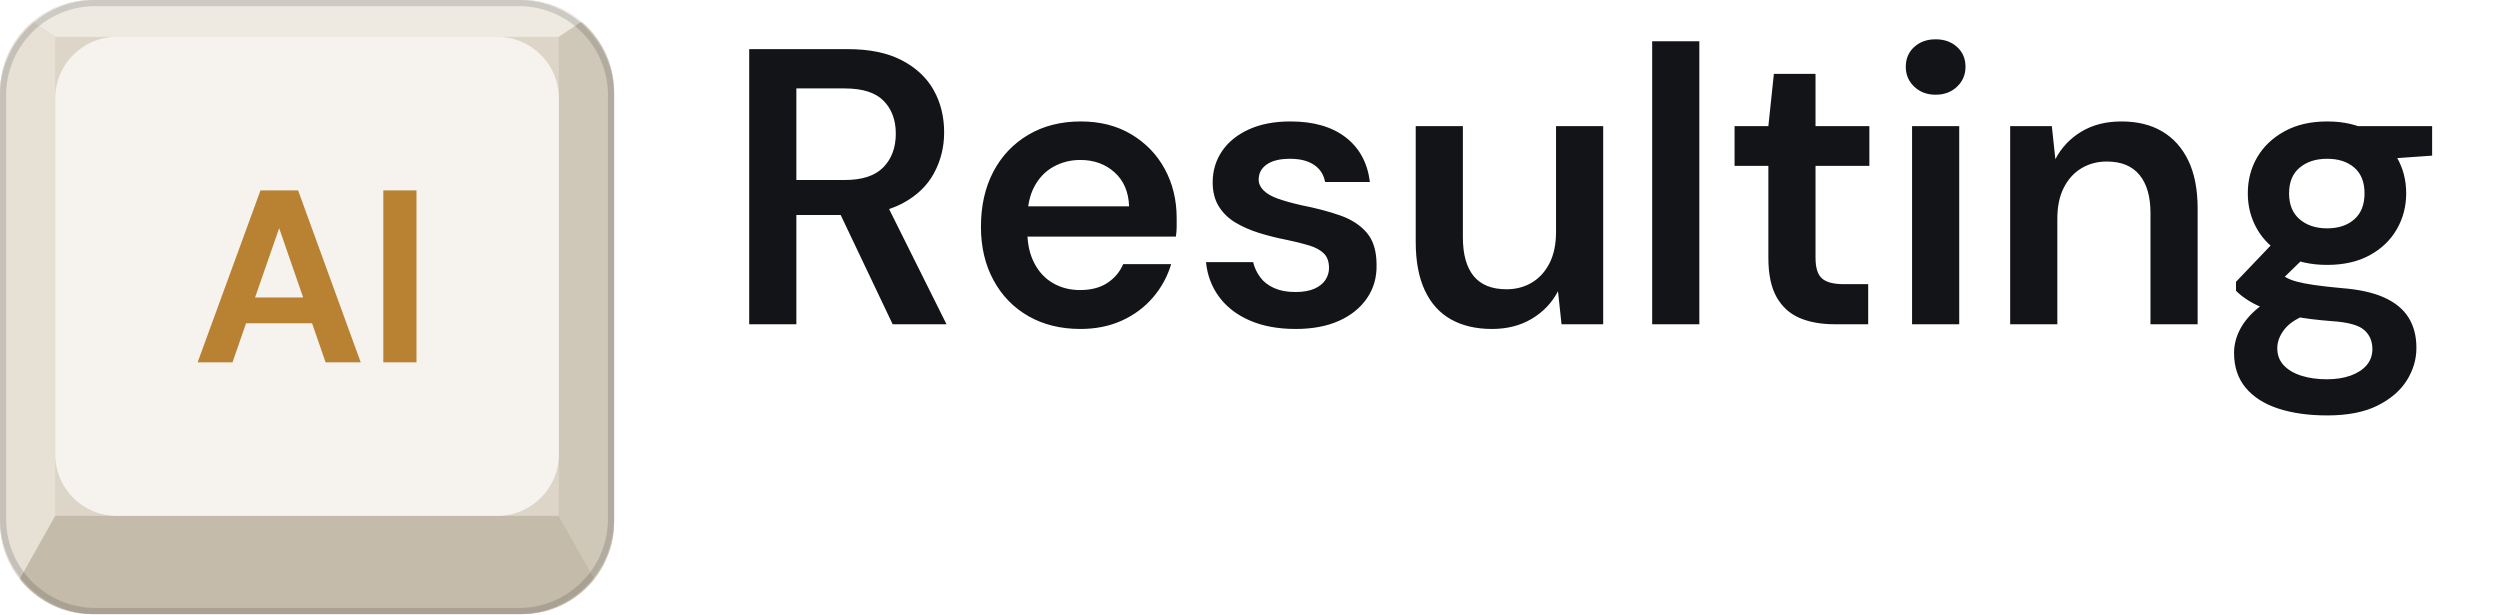
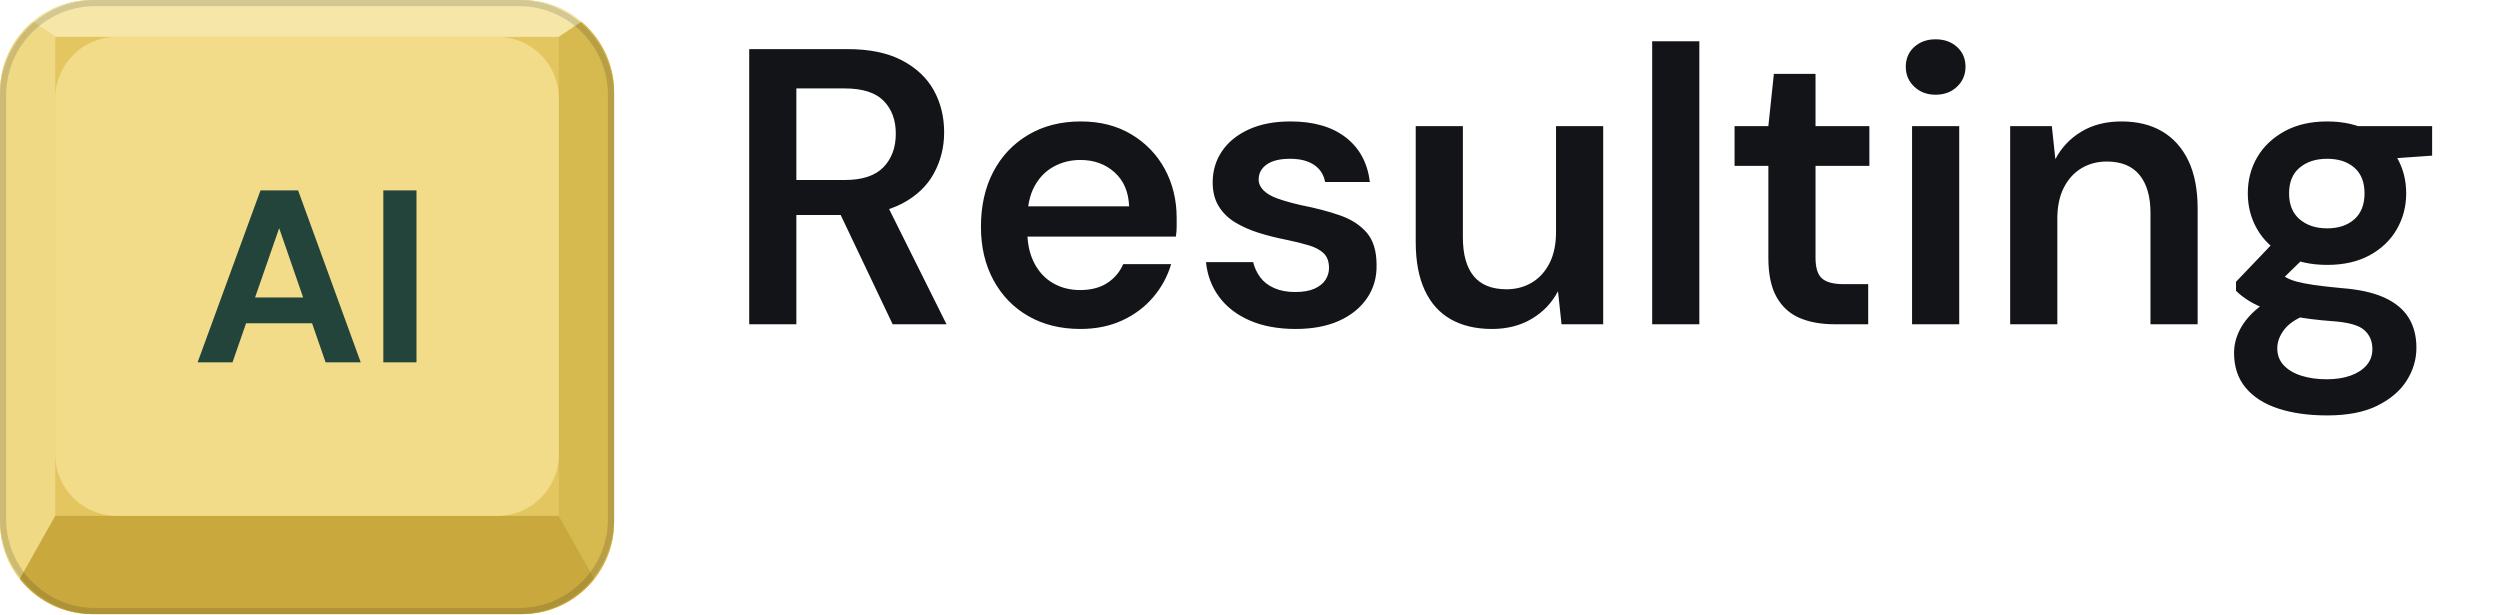
<svg xmlns="http://www.w3.org/2000/svg" viewBox="0 0 407.1 100.0" role="img" aria-label="AI Resulting">
  <g>
    <clipPath id="k00100">
      <rect x="0" y="0" width="100" height="100" rx="15.0" />
    </clipPath>
    <g clip-path="url(#k00100)">
-       <rect x="0" y="0" width="100" height="100" fill="#DCD5C8" />
-       <polygon points="0.00,0.00 100.00,0.00 91.00,6.00 9.00,6.00" fill="#EEEAE2" />
-       <polygon points="0.00,0.00 9.00,6.00 9.00,84.00 0.00,100.00" fill="#E6E0D5" />
-       <polygon points="100.00,0.00 100.00,100.00 91.00,84.00 91.00,6.00" fill="#CFC7B8" />
-       <polygon points="0.00,100.00 9.00,84.00 91.00,84.00 100.00,100.00" fill="#C4BBAA" />
+       <rect x="0" y="0" width="100" height="100" fill="#E3C660" />
+       <polygon points="0.00,0.00 100.00,0.00 91.00,6.00 9.00,6.00" fill="#F6E7A8" />
+       <polygon points="0.00,0.00 9.00,6.00 9.00,84.00 0.00,100.00" fill="#EFD984" />
+       <polygon points="100.00,0.00 100.00,100.00 91.00,84.00 91.00,6.00" fill="#D6B94F" />
+       <polygon points="0.00,100.00 9.00,84.00 91.00,84.00 100.00,100.00" fill="#C9A93E" />
    </g>
-     <rect x="9.0" y="6.0" width="82.0" height="78.0" rx="10.0" fill="#F6F3EE" />
-     <path d="M32.18 59.0 42.42 31.0H48.54L58.74 59.0H53.02L45.46 37.16L37.86 59.0ZM36.7 52.64 38.14 48.44H52.38L53.78 52.64ZM62.42 59.0V31.0H67.82V59.0Z" fill="#B98232" />
+     <rect x="9.0" y="6.0" width="82.0" height="78.0" rx="10.0" fill="#F2DC8A" />
+     <path d="M32.18 59.0 42.42 31.0H48.54L58.74 59.0H53.02L45.46 37.16L37.86 59.0ZM36.7 52.64 38.14 48.44H52.38L53.78 52.64ZM62.42 59.0V31.0H67.82V59.0Z" fill="#23443A" />
  </g>
  <rect x="0.5" y="0.5" width="99" height="99" rx="15.0" fill="none" stroke="#12141726" />
  <path d="M122.0 52.8V8H138.064Q143.376 8 146.864 9.824Q150.352 11.648 152.048 14.688Q153.744 17.728 153.744 21.568Q153.744 25.152 152.08 28.224Q150.416 31.296 146.896 33.152Q143.376 35.008 137.872 35.008H129.68V52.8ZM145.36 52.8 135.952 33.024H144.272L154.128 52.8ZM129.68 29.312H137.552Q141.84 29.312 143.856 27.232Q145.872 25.152 145.872 21.76Q145.872 18.432 143.888 16.416Q141.904 14.4 137.552 14.4H129.68ZM175.928 53.568Q171.128 53.568 167.48 51.488Q163.832 49.408 161.784 45.632Q159.736 41.856 159.736 36.928Q159.736 31.808 161.752 27.968Q163.768 24.128 167.448 21.952Q171.128 19.776 175.992 19.776Q180.728 19.776 184.248 21.888Q187.768 24 189.688 27.552Q191.608 31.104 191.608 35.52Q191.608 36.16 191.608 36.928Q191.608 37.696 191.48 38.528H165.24V33.6H183.864Q183.736 30.08 181.496 28.064Q179.256 26.048 175.928 26.048Q173.56 26.048 171.576 27.136Q169.592 28.224 168.44 30.368Q167.288 32.512 167.288 35.776V37.632Q167.288 40.64 168.408 42.816Q169.528 44.992 171.48 46.112Q173.432 47.232 175.864 47.232Q178.552 47.232 180.312 46.08Q182.072 44.928 182.904 43.008H190.712Q189.816 46.016 187.768 48.416Q185.72 50.816 182.712 52.192Q179.704 53.568 175.928 53.568ZM210.976 53.568Q206.688 53.568 203.52 52.192Q200.352 50.816 198.528 48.352Q196.704 45.888 196.384 42.688H204.064Q204.384 44.032 205.216 45.152Q206.048 46.272 207.488 46.912Q208.928 47.552 210.912 47.552Q212.832 47.552 214.048 47.008Q215.264 46.464 215.84 45.568Q216.416 44.672 216.416 43.648Q216.416 42.112 215.584 41.28Q214.752 40.448 213.184 39.968Q211.616 39.488 209.44 39.04Q207.136 38.592 204.992 37.92Q202.848 37.248 201.152 36.224Q199.456 35.2 198.464 33.6Q197.472 32 197.472 29.696Q197.472 26.88 198.976 24.64Q200.48 22.4 203.328 21.088Q206.176 19.776 210.144 19.776Q215.776 19.776 219.136 22.368Q222.496 24.96 223.072 29.632H215.776Q215.456 27.84 213.984 26.848Q212.512 25.856 210.08 25.856Q207.584 25.856 206.272 26.784Q204.96 27.712 204.96 29.248Q204.96 30.208 205.76 31.008Q206.56 31.808 208.096 32.352Q209.632 32.896 211.872 33.408Q215.456 34.112 218.208 35.072Q220.96 36.032 222.56 37.888Q224.16 39.744 224.16 43.136Q224.224 46.208 222.592 48.576Q220.96 50.944 218.016 52.256Q215.072 53.568 210.976 53.568ZM242.952 53.568Q239.048 53.568 236.264 52.0Q233.48 50.432 232.008 47.264Q230.536 44.096 230.536 39.424V20.544H238.216V38.656Q238.216 42.816 239.976 44.96Q241.736 47.104 245.32 47.104Q247.624 47.104 249.448 46.016Q251.272 44.928 252.328 42.848Q253.384 40.768 253.384 37.76V20.544H261.064V52.8H254.28L253.704 47.424Q252.232 50.24 249.448 51.904Q246.664 53.568 242.952 53.568ZM269.04 52.8V6.72H276.72V52.8ZM298.712 52.8Q295.448 52.8 293.048 51.776Q290.648 50.752 289.304 48.384Q287.96 46.016 287.96 41.984V27.008H282.456V20.544H287.96L288.856 12.032H295.64V20.544H304.408V27.008H295.64V41.984Q295.64 44.416 296.696 45.344Q297.752 46.272 300.248 46.272H304.216V52.8ZM311.36 52.8V20.544H319.04V52.8ZM315.2 15.424Q313.088 15.424 311.712 14.112Q310.336 12.8 310.336 10.88Q310.336 8.896 311.712 7.648Q313.088 6.4 315.2 6.4Q317.312 6.4 318.688 7.648Q320.064 8.896 320.064 10.88Q320.064 12.8 318.688 14.112Q317.312 15.424 315.2 15.424ZM327.336 52.8V20.544H334.12L334.696 25.92Q336.168 23.104 338.92 21.44Q341.672 19.776 345.448 19.776Q349.352 19.776 352.104 21.408Q354.856 23.04 356.36 26.176Q357.864 29.312 357.864 33.984V52.8H350.184V34.688Q350.184 30.656 348.392 28.48Q346.6 26.304 343.08 26.304Q340.776 26.304 338.952 27.392Q337.128 28.48 336.072 30.56Q335.016 32.64 335.016 35.584V52.8ZM378.96 67.648Q374.416 67.648 370.992 66.528Q367.568 65.408 365.68 63.136Q363.792 60.864 363.792 57.472Q363.792 55.488 364.784 53.6Q365.776 51.712 367.792 50.08Q369.808 48.448 372.944 47.232L376.336 50.944Q373.264 52.032 372.048 53.568Q370.832 55.104 370.832 56.704Q370.832 58.368 371.888 59.488Q372.944 60.608 374.768 61.184Q376.592 61.76 378.896 61.76Q381.136 61.76 382.8 61.152Q384.464 60.544 385.392 59.456Q386.32 58.368 386.32 56.832Q386.32 54.912 384.976 53.728Q383.632 52.544 379.664 52.288Q376.272 52.032 373.712 51.552Q371.152 51.072 369.328 50.432Q367.504 49.792 366.224 48.992Q364.944 48.192 364.112 47.36V45.888L370.832 38.848L376.528 40.704L368.976 48.064L370.96 44.352Q371.6 44.8 372.272 45.184Q372.944 45.568 374.0 45.856Q375.056 46.144 376.784 46.4Q378.512 46.656 381.264 46.912Q385.552 47.232 388.24 48.448Q390.928 49.664 392.208 51.712Q393.488 53.76 393.488 56.64Q393.488 59.456 391.92 61.952Q390.352 64.448 387.152 66.048Q383.952 67.648 378.96 67.648ZM378.96 43.136Q374.928 43.136 372.016 41.568Q369.104 40.0 367.568 37.344Q366.032 34.688 366.032 31.488Q366.032 28.224 367.568 25.6Q369.104 22.976 372.016 21.376Q374.928 19.776 378.96 19.776Q382.992 19.776 385.872 21.376Q388.752 22.976 390.288 25.6Q391.824 28.224 391.824 31.488Q391.824 34.688 390.288 37.344Q388.752 40.0 385.872 41.568Q382.992 43.136 378.96 43.136ZM378.96 37.184Q381.712 37.184 383.376 35.712Q385.04 34.24 385.04 31.488Q385.04 28.736 383.376 27.296Q381.712 25.856 378.96 25.856Q376.208 25.856 374.48 27.296Q372.752 28.736 372.752 31.488Q372.752 34.24 374.48 35.712Q376.208 37.184 378.96 37.184ZM384.272 26.176 382.8 20.544H396.048V25.344Z" fill="#121417" />
</svg>
